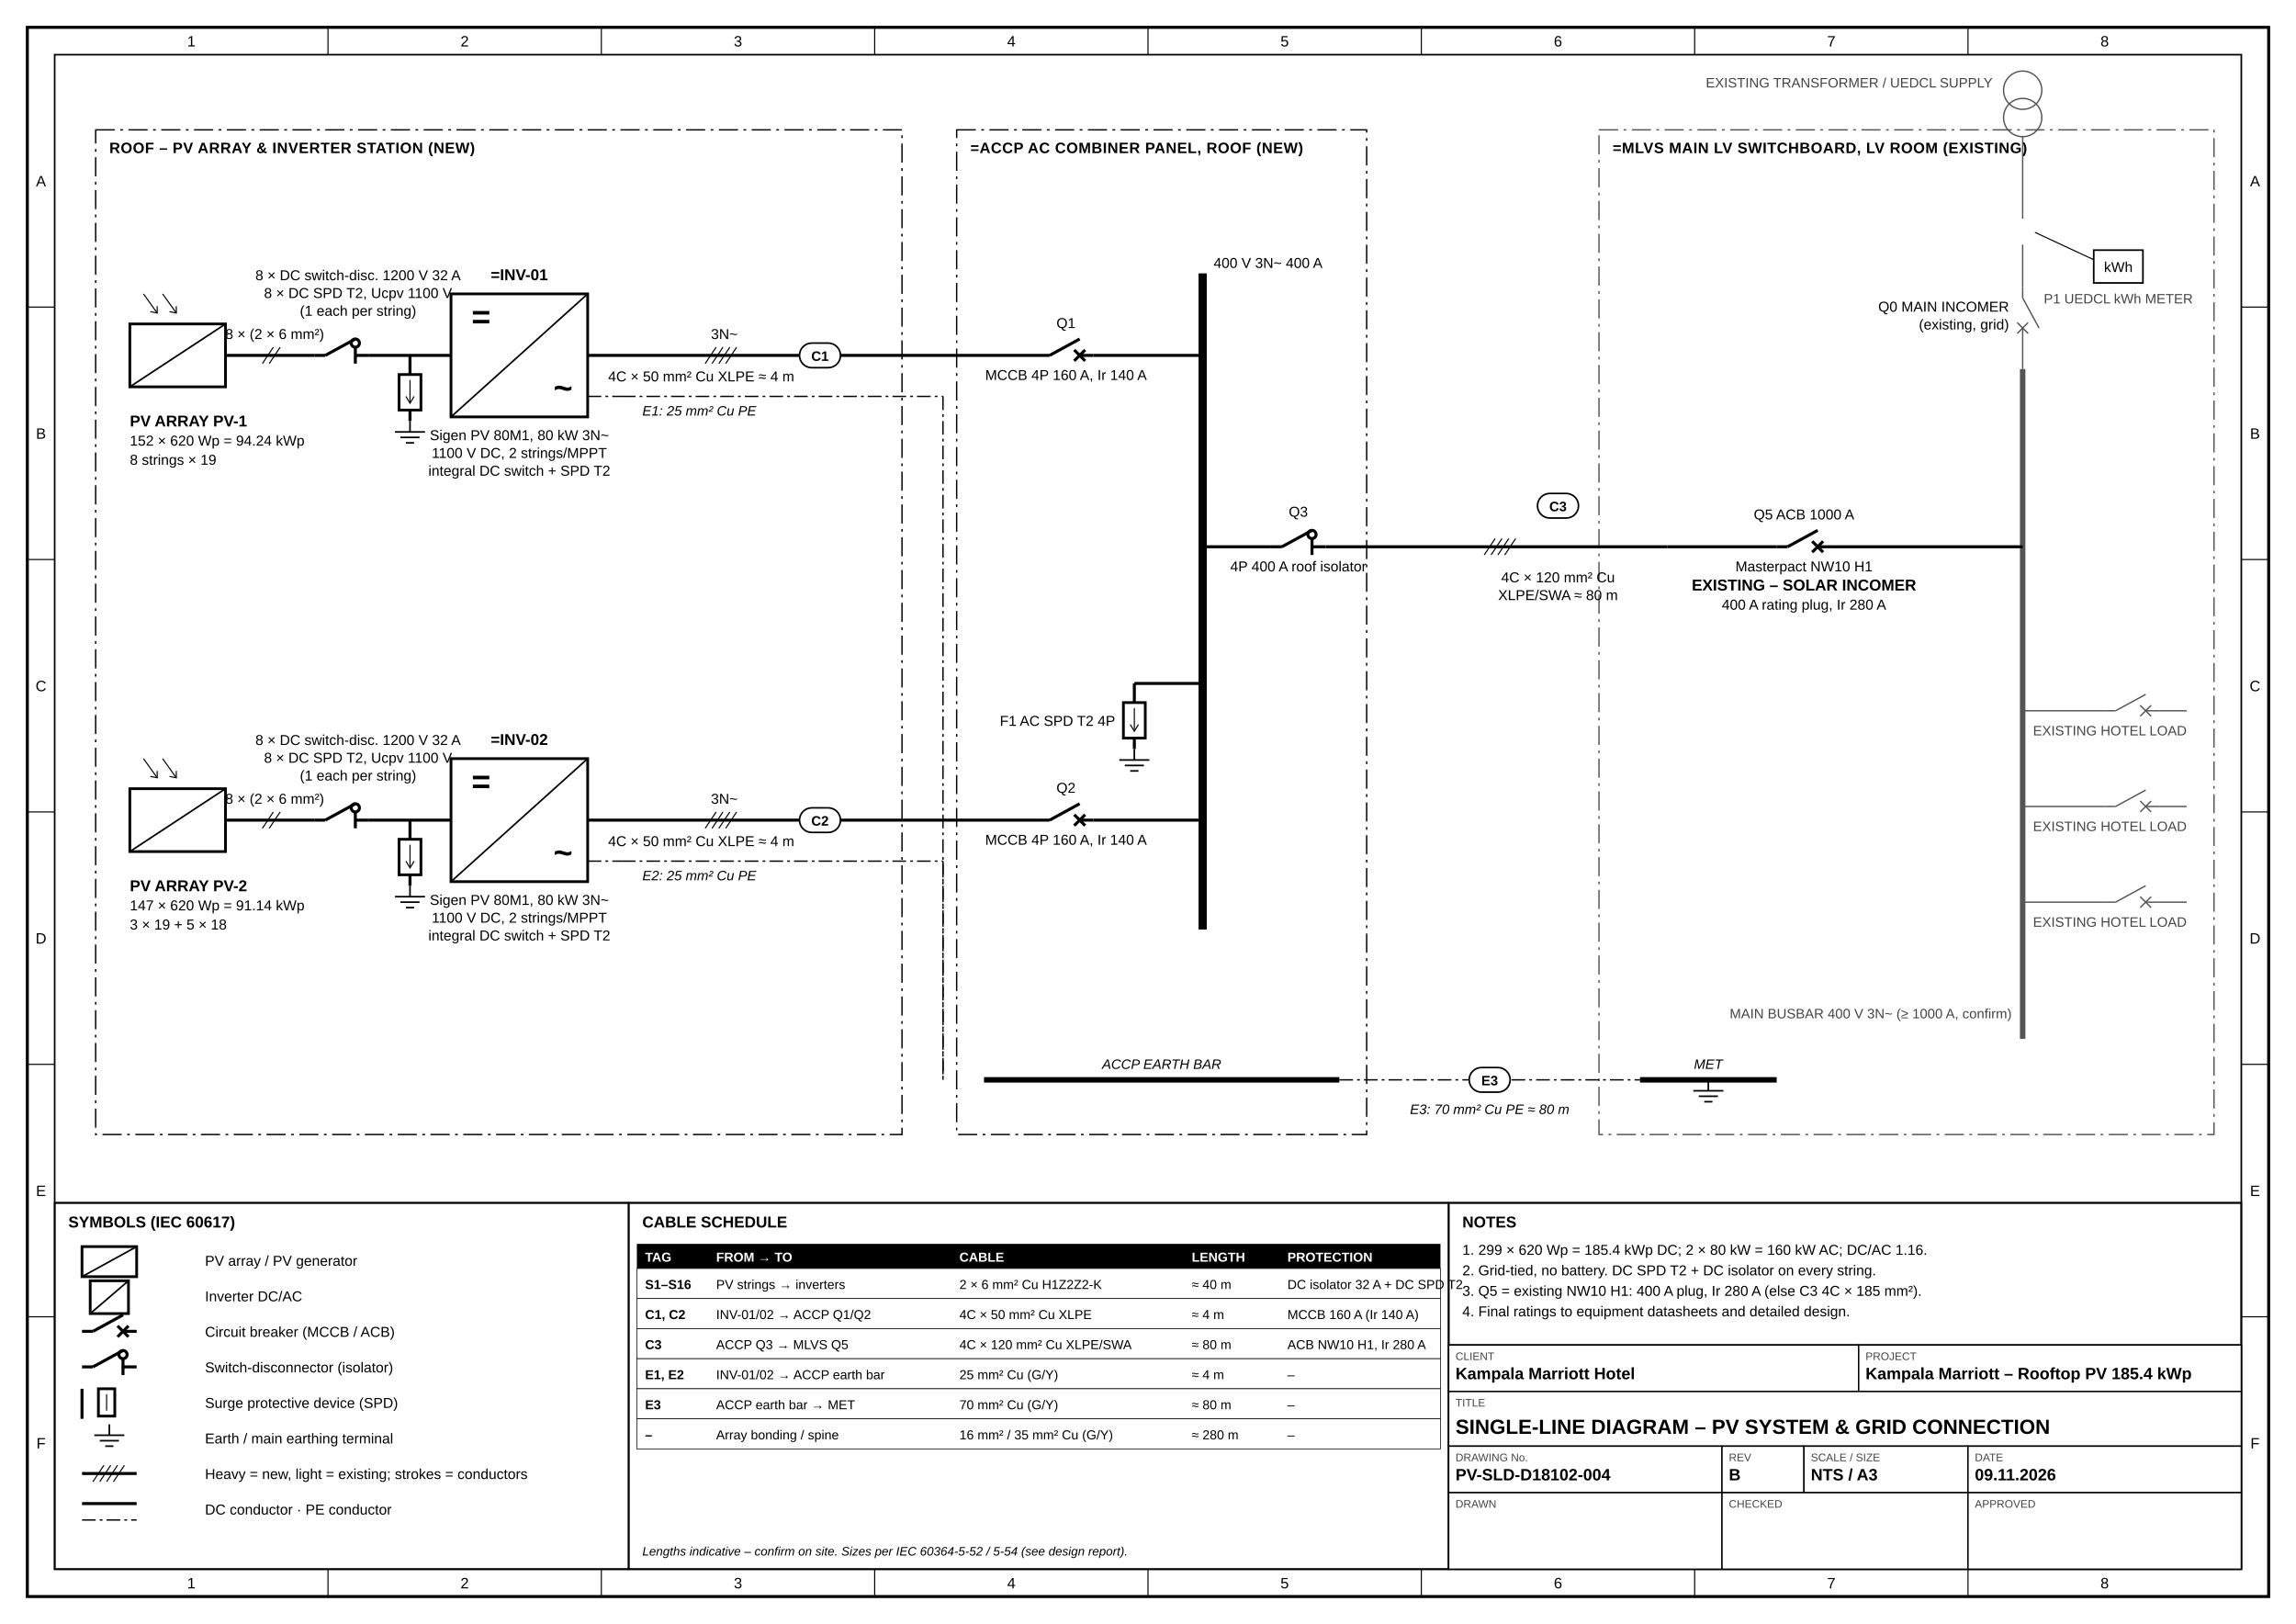
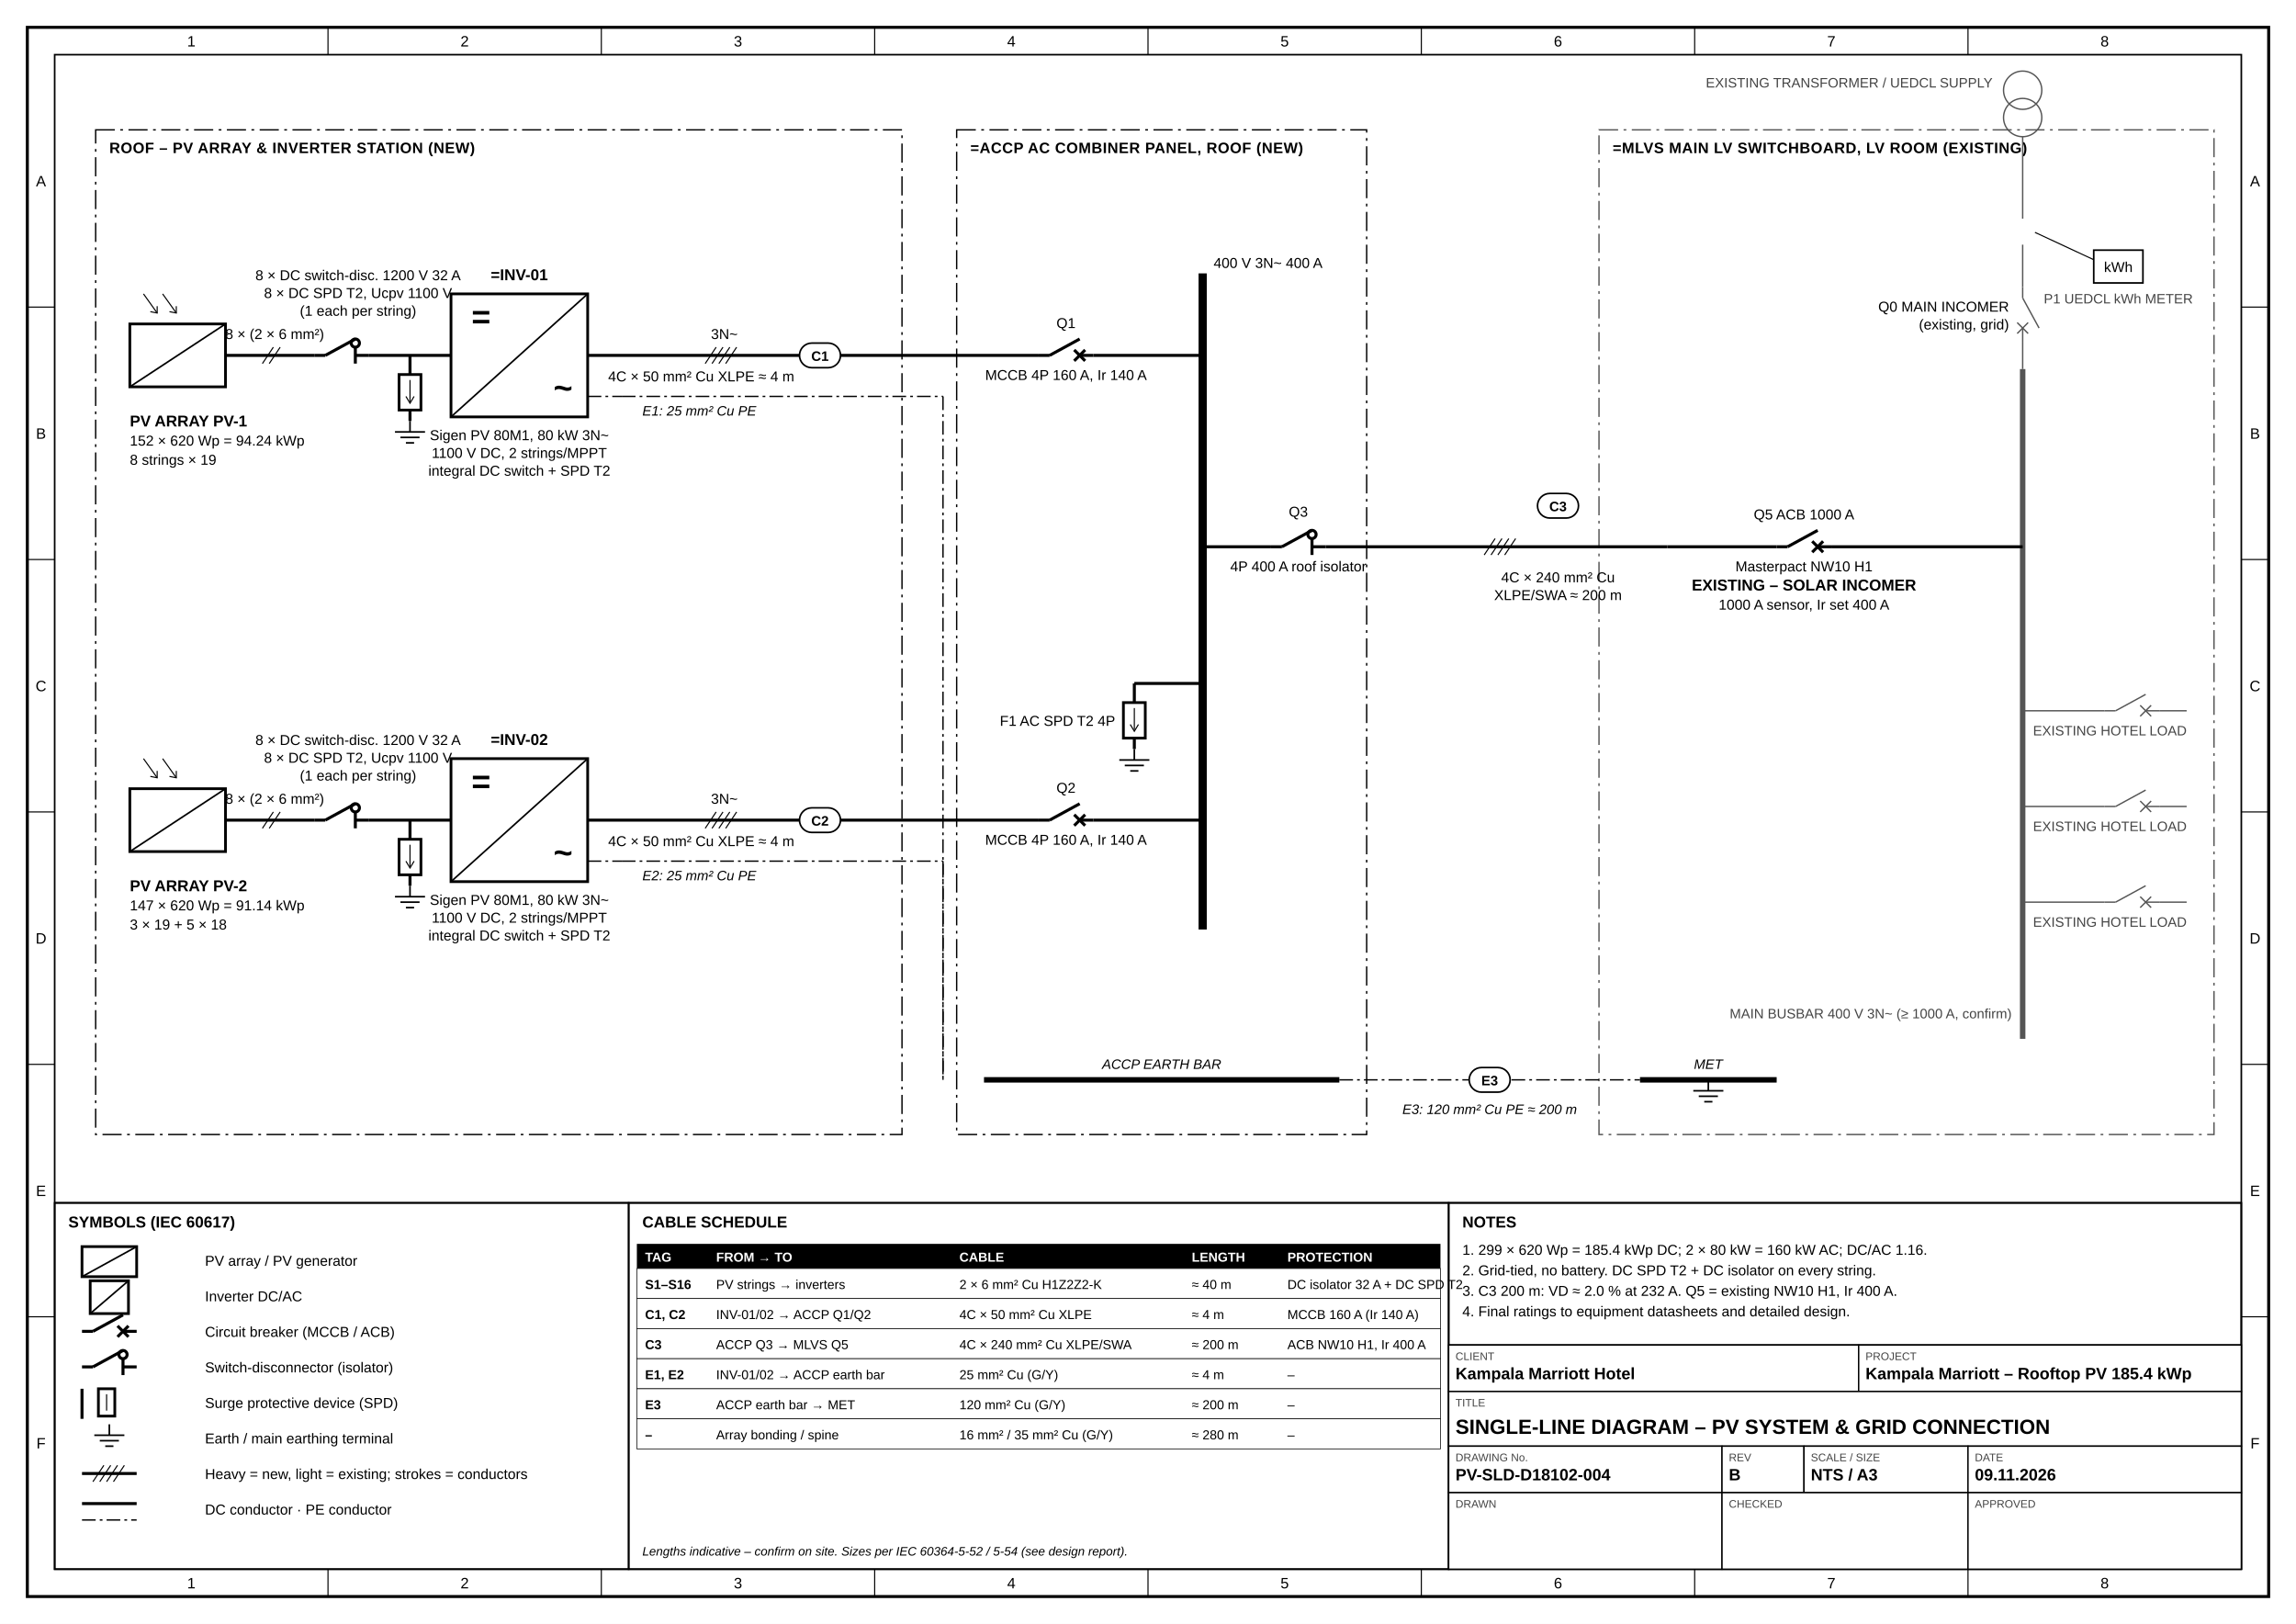
<svg xmlns="http://www.w3.org/2000/svg" viewBox="0 0 1680 1188" width="1680" height="1188" class="sld">
  <style>
.sld text { font-family: Arial, Helvetica, sans-serif; fill: #000; }
.sld .frame { fill: #fff; stroke: #000; stroke-width: 2.2; }
.sld .frame2 { fill: none; stroke: #000; stroke-width: 1.2; }
.sld .grid { font-size: 11px; }
.sld .ln { fill: none; stroke: #000; stroke-width: 1.2; }
.sld .lnh { fill: none; stroke: #000; stroke-width: 2.2; }
.sld .lnx { fill: none; stroke: #555; stroke-width: 1; }
.sld .thin { fill: none; stroke: #000; stroke-width: 0.8; }
.sld .dc { fill: none; stroke: #000; stroke-width: 2.2; }
.sld .bus { stroke: #000; stroke-width: 6; }
.sld .busx { stroke: #555; stroke-width: 4; }
.sld .pe { fill: none; stroke: #000; stroke-width: 1; stroke-dasharray: 10 3 2 3; }
.sld .pebar { stroke: #000; stroke-width: 4; }
.sld .comm { fill: none; stroke: #000; stroke-width: 1; stroke-dasharray: 6 4; }
.sld .box { fill: #fff; stroke: #000; stroke-width: 1.2; }
.sld .boxh { fill: #fff; stroke: #000; stroke-width: 2; }
.sld .encl { fill: none; stroke: #000; stroke-width: 1; stroke-dasharray: 14 4 2 4; }
.sld .enclx { fill: none; stroke: #555; stroke-width: 1; stroke-dasharray: 14 4 2 4; }
.sld .tag { fill: #fff; stroke: #000; stroke-width: 1.2; }
.sld .tagt { font-size: 10px; font-weight: 700; }
.sld .t, .sld .ts { font-size: 10.5px; }
.sld .tsx { font-size: 10px; fill: #444 !important; }
.sld .tspe { font-size: 10px; font-style: italic; }
.sld .tb { font-size: 11.5px; font-weight: 700; }
.sld .enc { font-size: 11px; font-weight: 700; letter-spacing: .03em; }
.sld .sym { font-size: 24px; font-weight: 700; }
.sld .thead { fill: #000; }
.sld .th { font-size: 9.5px; font-weight: 700; fill: #fff !important; }
.sld .trow { fill: #fff; stroke: #000; stroke-width: 0.5; }
.sld .td { font-size: 9.5px; }
.sld .tdb { font-size: 9.5px; font-weight: 700; }
.sld .note { font-size: 9px; font-style: italic; }
.sld .cell { fill: #fff; stroke: #000; stroke-width: 1; }
.sld .lbl { font-size: 8px; fill: #444 !important; }
.sld .val { font-size: 12px; font-weight: 700; }
.sld .big { font-size: 15px; font-weight: 700; }
</style>
  <rect width="1680" height="1188" fill="#fff" />
  <rect class="frame" x="20" y="20" width="1640" height="1148" />
  <rect class="frame2" x="40" y="40" width="1600" height="1108" />
  <text class="grid" x="140.0" y="34" text-anchor="middle">1</text>
  <text class="grid" x="140.0" y="1162" text-anchor="middle">1</text>
  <text class="grid" x="340.0" y="34" text-anchor="middle">2</text>
  <text class="grid" x="340.0" y="1162" text-anchor="middle">2</text>
  <line class="thin" x1="240.0" y1="20" x2="240.0" y2="40" />
  <line class="thin" x1="240.0" y1="1148" x2="240.0" y2="1168" />
  <text class="grid" x="540.0" y="34" text-anchor="middle">3</text>
  <text class="grid" x="540.0" y="1162" text-anchor="middle">3</text>
  <line class="thin" x1="440.0" y1="20" x2="440.0" y2="40" />
  <line class="thin" x1="440.0" y1="1148" x2="440.0" y2="1168" />
  <text class="grid" x="740.0" y="34" text-anchor="middle">4</text>
  <text class="grid" x="740.0" y="1162" text-anchor="middle">4</text>
  <line class="thin" x1="640.0" y1="20" x2="640.0" y2="40" />
  <line class="thin" x1="640.0" y1="1148" x2="640.0" y2="1168" />
  <text class="grid" x="940.0" y="34" text-anchor="middle">5</text>
  <text class="grid" x="940.0" y="1162" text-anchor="middle">5</text>
  <line class="thin" x1="840.0" y1="20" x2="840.0" y2="40" />
  <line class="thin" x1="840.0" y1="1148" x2="840.0" y2="1168" />
  <text class="grid" x="1140.0" y="34" text-anchor="middle">6</text>
  <text class="grid" x="1140.0" y="1162" text-anchor="middle">6</text>
  <line class="thin" x1="1040.0" y1="20" x2="1040.0" y2="40" />
  <line class="thin" x1="1040.0" y1="1148" x2="1040.0" y2="1168" />
  <text class="grid" x="1340.0" y="34" text-anchor="middle">7</text>
  <text class="grid" x="1340.0" y="1162" text-anchor="middle">7</text>
  <line class="thin" x1="1240.0" y1="20" x2="1240.0" y2="40" />
  <line class="thin" x1="1240.0" y1="1148" x2="1240.0" y2="1168" />
  <text class="grid" x="1540.0" y="34" text-anchor="middle">8</text>
  <text class="grid" x="1540.0" y="1162" text-anchor="middle">8</text>
  <line class="thin" x1="1440.0" y1="20" x2="1440.0" y2="40" />
  <line class="thin" x1="1440.0" y1="1148" x2="1440.0" y2="1168" />
  <text class="grid" x="30" y="136.333" text-anchor="middle">A</text>
  <text class="grid" x="1650" y="136.333" text-anchor="middle">A</text>
  <text class="grid" x="30" y="321.0" text-anchor="middle">B</text>
  <text class="grid" x="1650" y="321.0" text-anchor="middle">B</text>
  <line class="thin" x1="20" y1="224.667" x2="40" y2="224.667" />
  <line class="thin" x1="1640" y1="224.667" x2="1660" y2="224.667" />
  <text class="grid" x="30" y="505.667" text-anchor="middle">C</text>
  <text class="grid" x="1650" y="505.667" text-anchor="middle">C</text>
  <line class="thin" x1="20" y1="409.333" x2="40" y2="409.333" />
  <line class="thin" x1="1640" y1="409.333" x2="1660" y2="409.333" />
  <text class="grid" x="30" y="690.333" text-anchor="middle">D</text>
  <text class="grid" x="1650" y="690.333" text-anchor="middle">D</text>
  <line class="thin" x1="20" y1="594.0" x2="40" y2="594.0" />
  <line class="thin" x1="1640" y1="594.0" x2="1660" y2="594.0" />
  <text class="grid" x="30" y="875.0" text-anchor="middle">E</text>
  <text class="grid" x="1650" y="875.0" text-anchor="middle">E</text>
  <line class="thin" x1="20" y1="778.667" x2="40" y2="778.667" />
  <line class="thin" x1="1640" y1="778.667" x2="1660" y2="778.667" />
  <text class="grid" x="30" y="1059.667" text-anchor="middle">F</text>
  <text class="grid" x="1650" y="1059.667" text-anchor="middle">F</text>
  <line class="thin" x1="20" y1="963.333" x2="40" y2="963.333" />
  <line class="thin" x1="1640" y1="963.333" x2="1660" y2="963.333" />
  <line class="frame2" x1="40" y1="880" x2="1640" y2="880" />
  <rect class="encl" x="70" y="95" width="590" height="735" />
  <text class="enc" x="80" y="112" text-anchor="start">ROOF – PV ARRAY &amp; INVERTER STATION (NEW)</text>
  <rect class="encl" x="700" y="95" width="300" height="735" />
  <text class="enc" x="710" y="112" text-anchor="start">=ACCP  AC COMBINER PANEL, ROOF (NEW)</text>
  <rect class="enclx" x="1170" y="95" width="450" height="735" />
  <text class="enc" x="1180" y="112" text-anchor="start">=MLVS  MAIN LV SWITCHBOARD, LV ROOM (EXISTING)</text>
  <rect class="boxh" x="95" y="237" width="70" height="46" />
  <line class="ln" x1="95" y1="283" x2="165" y2="237" />
  <line class="thin" x1="105" y1="215" x2="115" y2="229" />
  <polyline class="thin" points="110,228 115,229 115,224" />
  <line class="thin" x1="119" y1="215" x2="129" y2="229" />
  <polyline class="thin" points="124,228 129,229 129,224" />
  <text class="tb" x="95" y="312" text-anchor="start">PV ARRAY PV-1</text>
  <text class="ts" x="95" y="326" text-anchor="start">152 × 620 Wp = 94.24 kWp</text>
  <text class="ts" x="95" y="340" text-anchor="start">8 strings × 19</text>
  <line class="dc" x1="165" y1="260" x2="230" y2="260" />
  <line class="thin" x1="192" y1="266" x2="200" y2="254" />
  <line class="thin" x1="197" y1="266" x2="205" y2="254" />
  <text class="ts" x="201.0" y="248" text-anchor="middle">8 × (2 × 6 mm²)</text>
  <line class="lnh" x1="230" y1="260" x2="238" y2="260" />
  <line class="lnh" x1="238" y1="260" x2="260" y2="248" />
  <line class="lnh" x1="260" y1="260" x2="270" y2="260" />
  <line class="lnh" x1="260" y1="254" x2="260" y2="266" />
  <circle class="lnh" cx="260" cy="251" r="3" />
  <line class="dc" x1="270" y1="260" x2="330" y2="260" />
  <line class="lnh" x1="300" y1="260" x2="300" y2="274" />
  <rect class="boxh" x="292" y="274" width="16" height="26" />
  <line class="thin" x1="300" y1="278" x2="300" y2="294" />
  <polyline class="thin" points="297,290 300,295 303,290" />
  <line class="lnh" x1="300" y1="300" x2="300" y2="308" />
  <line class="ln" x1="300" y1="308" x2="300" y2="316" />
  <line class="ln" x1="289" y1="316" x2="311" y2="316" />
  <line class="ln" x1="293" y1="320" x2="307" y2="320" />
  <line class="ln" x1="297" y1="324" x2="303" y2="324" />
  <text class="ts" x="286" y="291" text-anchor="end" />
  <text class="ts" x="262" y="205" text-anchor="middle">8 × DC switch-disc. 1200 V 32 A</text>
  <text class="ts" x="262" y="218" text-anchor="middle">8 × DC SPD T2, Ucpv 1100 V</text>
  <text class="ts" x="262" y="231" text-anchor="middle">(1 each per string)</text>
  <rect class="boxh" x="330" y="215" width="100" height="90" />
  <line class="ln" x1="330" y1="305" x2="430" y2="215" />
  <text class="sym" x="345" y="240" text-anchor="start">=</text>
  <text class="sym" x="405" y="292" text-anchor="start">~</text>
  <text class="tb" x="380" y="205" text-anchor="middle">=INV-01</text>
  <text class="ts" x="380" y="322" text-anchor="middle">Sigen PV 80M1, 80 kW 3N~</text>
  <text class="ts" x="380" y="335" text-anchor="middle">1100 V DC, 2 strings/MPPT</text>
  <text class="ts" x="380" y="348" text-anchor="middle">integral DC switch + SPD T2</text>
  <rect class="boxh" x="95" y="577" width="70" height="46" />
  <line class="ln" x1="95" y1="623" x2="165" y2="577" />
  <line class="thin" x1="105" y1="555" x2="115" y2="569" />
  <polyline class="thin" points="110,568 115,569 115,564" />
  <line class="thin" x1="119" y1="555" x2="129" y2="569" />
  <polyline class="thin" points="124,568 129,569 129,564" />
  <text class="tb" x="95" y="652" text-anchor="start">PV ARRAY PV-2</text>
  <text class="ts" x="95" y="666" text-anchor="start">147 × 620 Wp = 91.14 kWp</text>
  <text class="ts" x="95" y="680" text-anchor="start">3 × 19 + 5 × 18</text>
  <line class="dc" x1="165" y1="600" x2="230" y2="600" />
  <line class="thin" x1="192" y1="606" x2="200" y2="594" />
  <line class="thin" x1="197" y1="606" x2="205" y2="594" />
  <text class="ts" x="201.0" y="588" text-anchor="middle">8 × (2 × 6 mm²)</text>
  <line class="lnh" x1="230" y1="600" x2="238" y2="600" />
  <line class="lnh" x1="238" y1="600" x2="260" y2="588" />
  <line class="lnh" x1="260" y1="600" x2="270" y2="600" />
  <line class="lnh" x1="260" y1="594" x2="260" y2="606" />
  <circle class="lnh" cx="260" cy="591" r="3" />
  <line class="dc" x1="270" y1="600" x2="330" y2="600" />
  <line class="lnh" x1="300" y1="600" x2="300" y2="614" />
  <rect class="boxh" x="292" y="614" width="16" height="26" />
  <line class="thin" x1="300" y1="618" x2="300" y2="634" />
  <polyline class="thin" points="297,630 300,635 303,630" />
  <line class="lnh" x1="300" y1="640" x2="300" y2="648" />
  <line class="ln" x1="300" y1="648" x2="300" y2="656" />
  <line class="ln" x1="289" y1="656" x2="311" y2="656" />
  <line class="ln" x1="293" y1="660" x2="307" y2="660" />
  <line class="ln" x1="297" y1="664" x2="303" y2="664" />
  <text class="ts" x="286" y="631" text-anchor="end" />
  <text class="ts" x="262" y="545" text-anchor="middle">8 × DC switch-disc. 1200 V 32 A</text>
  <text class="ts" x="262" y="558" text-anchor="middle">8 × DC SPD T2, Ucpv 1100 V</text>
  <text class="ts" x="262" y="571" text-anchor="middle">(1 each per string)</text>
  <rect class="boxh" x="330" y="555" width="100" height="90" />
  <line class="ln" x1="330" y1="645" x2="430" y2="555" />
  <text class="sym" x="345" y="580" text-anchor="start">=</text>
  <text class="sym" x="405" y="632" text-anchor="start">~</text>
  <text class="tb" x="380" y="545" text-anchor="middle">=INV-02</text>
  <text class="ts" x="380" y="662" text-anchor="middle">Sigen PV 80M1, 80 kW 3N~</text>
  <text class="ts" x="380" y="675" text-anchor="middle">1100 V DC, 2 strings/MPPT</text>
  <text class="ts" x="380" y="688" text-anchor="middle">integral DC switch + SPD T2</text>
  <line class="lnh" x1="430" y1="260" x2="760" y2="260" />
  <line class="thin" x1="516" y1="266" x2="524" y2="254" />
  <line class="thin" x1="521" y1="266" x2="529" y2="254" />
  <line class="thin" x1="526" y1="266" x2="534" y2="254" />
  <line class="thin" x1="531" y1="266" x2="539" y2="254" />
  <text class="ts" x="530.0" y="248" text-anchor="middle">3N~</text>
  <rect class="tag" x="585" y="251" width="30" height="18" rx="9" />
  <text class="tagt" x="600" y="264" text-anchor="middle">C1</text>
  <text class="ts" x="445" y="279" text-anchor="start">4C × 50 mm² Cu XLPE ≈ 4 m</text>
  <line class="lnh" x1="760" y1="260" x2="768" y2="260" />
  <line class="lnh" x1="768" y1="260" x2="790" y2="248" />
  <line class="lnh" x1="790" y1="260" x2="800" y2="260" />
  <line class="lnh" x1="786" y1="256" x2="794" y2="264" />
  <line class="lnh" x1="786" y1="264" x2="794" y2="256" />
  <text class="ts" x="780" y="240" text-anchor="middle">Q1</text>
  <text class="ts" x="780" y="278" text-anchor="middle">MCCB 4P 160 A, Ir 140 A</text>
  <line class="lnh" x1="800" y1="260" x2="880" y2="260" />
  <line class="pe" x1="430" y1="290" x2="455" y2="290" />
  <line class="pe" x1="455" y1="290" x2="690" y2="290" />
  <text class="tspe" x="470" y="304" text-anchor="start">E1: 25 mm² Cu PE</text>
  <line class="lnh" x1="430" y1="600" x2="760" y2="600" />
  <line class="thin" x1="516" y1="606" x2="524" y2="594" />
  <line class="thin" x1="521" y1="606" x2="529" y2="594" />
  <line class="thin" x1="526" y1="606" x2="534" y2="594" />
  <line class="thin" x1="531" y1="606" x2="539" y2="594" />
  <text class="ts" x="530.0" y="588" text-anchor="middle">3N~</text>
  <rect class="tag" x="585" y="591" width="30" height="18" rx="9" />
  <text class="tagt" x="600" y="604" text-anchor="middle">C2</text>
  <text class="ts" x="445" y="619" text-anchor="start">4C × 50 mm² Cu XLPE ≈ 4 m</text>
  <line class="lnh" x1="760" y1="600" x2="768" y2="600" />
  <line class="lnh" x1="768" y1="600" x2="790" y2="588" />
  <line class="lnh" x1="790" y1="600" x2="800" y2="600" />
  <line class="lnh" x1="786" y1="596" x2="794" y2="604" />
  <line class="lnh" x1="786" y1="604" x2="794" y2="596" />
  <text class="ts" x="780" y="580" text-anchor="middle">Q2</text>
  <text class="ts" x="780" y="618" text-anchor="middle">MCCB 4P 160 A, Ir 140 A</text>
  <line class="lnh" x1="800" y1="600" x2="880" y2="600" />
  <line class="pe" x1="430" y1="630" x2="455" y2="630" />
  <line class="pe" x1="455" y1="630" x2="690" y2="630" />
  <text class="tspe" x="470" y="644" text-anchor="start">E2: 25 mm² Cu PE</text>
  <line class="pe" x1="690" y1="290" x2="690" y2="790" />
  <line class="pe" x1="690" y1="630" x2="690" y2="790" />
  <line class="bus" x1="880" y1="200" x2="880" y2="680" />
  <text class="ts" x="888" y="196" text-anchor="start">400 V 3N~ 400 A</text>
  <line class="lnh" x1="880" y1="500" x2="830" y2="500" />
  <line class="lnh" x1="830" y1="500" x2="830" y2="514" />
  <rect class="boxh" x="822" y="514" width="16" height="26" />
  <line class="thin" x1="830" y1="518" x2="830" y2="534" />
  <polyline class="thin" points="827,530 830,535 833,530" />
  <line class="lnh" x1="830" y1="540" x2="830" y2="548" />
  <line class="ln" x1="830" y1="548" x2="830" y2="556" />
  <line class="ln" x1="819" y1="556" x2="841" y2="556" />
  <line class="ln" x1="823" y1="560" x2="837" y2="560" />
  <line class="ln" x1="827" y1="564" x2="833" y2="564" />
  <text class="ts" x="816" y="531" text-anchor="end">F1 AC SPD T2 4P</text>
  <line class="lnh" x1="880" y1="400" x2="930" y2="400" />
  <line class="lnh" x1="930" y1="400" x2="938" y2="400" />
  <line class="lnh" x1="938" y1="400" x2="960" y2="388" />
  <line class="lnh" x1="960" y1="400" x2="970" y2="400" />
  <line class="lnh" x1="960" y1="394" x2="960" y2="406" />
  <circle class="lnh" cx="960" cy="391" r="3" />
  <text class="ts" x="950" y="378" text-anchor="middle">Q3</text>
  <text class="ts" x="950" y="418" text-anchor="middle">4P 400 A roof isolator</text>
  <line class="lnh" x1="970" y1="400" x2="1220" y2="400" />
  <line class="thin" x1="1086" y1="406" x2="1094" y2="394" />
  <line class="thin" x1="1091" y1="406" x2="1099" y2="394" />
  <line class="thin" x1="1096" y1="406" x2="1104" y2="394" />
  <line class="thin" x1="1101" y1="406" x2="1109" y2="394" />
  <rect class="tag" x="1125" y="361" width="30" height="18" rx="9" />
  <text class="tagt" x="1140" y="374" text-anchor="middle">C3</text>
-   <text class="ts" x="1140" y="426" text-anchor="middle">4C × 120 mm² Cu</text>
-   <text class="ts" x="1140" y="439" text-anchor="middle">XLPE/SWA ≈ 80 m</text>
+   <text class="ts" x="1140" y="426" text-anchor="middle">4C × 240 mm² Cu</text>
+   <text class="ts" x="1140" y="439" text-anchor="middle">XLPE/SWA ≈ 200 m</text>
  <line class="pebar" x1="720" y1="790" x2="980" y2="790" />
  <text class="tspe" x="850" y="782" text-anchor="middle">ACCP EARTH BAR</text>
  <circle class="lnx" cx="1480" cy="66" r="14" />
  <circle class="lnx" cx="1480" cy="86" r="14" />
  <text class="tsx" x="1458" y="64" text-anchor="end">EXISTING TRANSFORMER / UEDCL SUPPLY</text>
  <line class="lnx" x1="1480" y1="100" x2="1480" y2="160" />
  <line class="lnx" x1="1480" y1="179" x2="1480" y2="210" />
  <rect class="box" x="1532" y="183" width="36" height="24" />
  <text class="ts" x="1550" y="199" text-anchor="middle">kWh</text>
  <line class="thin" x1="1489" y1="170" x2="1532" y2="190" />
  <text class="tsx" x="1550" y="222" text-anchor="middle">P1 UEDCL kWh METER</text>
  <line class="lnx" x1="1480" y1="210" x2="1480" y2="218" />
  <line class="lnx" x1="1480" y1="218" x2="1492" y2="240" />
  <line class="lnx" x1="1480" y1="240" x2="1480" y2="250" />
  <line class="lnx" x1="1476" y1="236" x2="1484" y2="244" />
  <line class="lnx" x1="1476" y1="244" x2="1484" y2="236" />
  <text class="ts" x="1470" y="228" text-anchor="end">Q0 MAIN INCOMER</text>
  <text class="ts" x="1470" y="241" text-anchor="end">(existing, grid)</text>
  <line class="lnx" x1="1480" y1="250" x2="1480" y2="270" />
  <line class="busx" x1="1480" y1="270" x2="1480" y2="760" />
  <text class="tsx" x="1472" y="745" text-anchor="end">MAIN BUSBAR 400 V 3N~ (≥ 1000 A, confirm)</text>
  <line class="lnh" x1="1220" y1="400" x2="1300" y2="400" />
  <line class="lnh" x1="1300" y1="400" x2="1308" y2="400" />
  <line class="lnh" x1="1308" y1="400" x2="1330" y2="388" />
  <line class="lnh" x1="1330" y1="400" x2="1340" y2="400" />
  <line class="lnh" x1="1326" y1="396" x2="1334" y2="404" />
  <line class="lnh" x1="1326" y1="404" x2="1334" y2="396" />
  <text class="ts" x="1320" y="380" text-anchor="middle">Q5 ACB 1000 A</text>
  <text class="ts" x="1320" y="418" text-anchor="middle">Masterpact NW10 H1</text>
  <line class="lnh" x1="1340" y1="400" x2="1480" y2="400" />
  <text class="tb" x="1320" y="432" text-anchor="middle">EXISTING – SOLAR INCOMER</text>
-   <text class="ts" x="1320" y="446" text-anchor="middle">400 A rating plug, Ir 280 A</text>
+   <text class="ts" x="1320" y="446" text-anchor="middle">1000 A sensor, Ir set 400 A</text>
  <line class="lnx" x1="1480" y1="520" x2="1540" y2="520" />
  <line class="lnx" x1="1540" y1="520" x2="1548" y2="520" />
  <line class="lnx" x1="1548" y1="520" x2="1570" y2="508" />
  <line class="lnx" x1="1570" y1="520" x2="1580" y2="520" />
  <line class="lnx" x1="1566" y1="516" x2="1574" y2="524" />
  <line class="lnx" x1="1566" y1="524" x2="1574" y2="516" />
  <line class="lnx" x1="1580" y1="520" x2="1600" y2="520" />
  <text class="tsx" x="1600" y="538" text-anchor="end">EXISTING HOTEL LOAD</text>
  <line class="lnx" x1="1480" y1="590" x2="1540" y2="590" />
  <line class="lnx" x1="1540" y1="590" x2="1548" y2="590" />
  <line class="lnx" x1="1548" y1="590" x2="1570" y2="578" />
  <line class="lnx" x1="1570" y1="590" x2="1580" y2="590" />
  <line class="lnx" x1="1566" y1="586" x2="1574" y2="594" />
  <line class="lnx" x1="1566" y1="594" x2="1574" y2="586" />
  <line class="lnx" x1="1580" y1="590" x2="1600" y2="590" />
  <text class="tsx" x="1600" y="608" text-anchor="end">EXISTING HOTEL LOAD</text>
  <line class="lnx" x1="1480" y1="660" x2="1540" y2="660" />
  <line class="lnx" x1="1540" y1="660" x2="1548" y2="660" />
  <line class="lnx" x1="1548" y1="660" x2="1570" y2="648" />
  <line class="lnx" x1="1570" y1="660" x2="1580" y2="660" />
  <line class="lnx" x1="1566" y1="656" x2="1574" y2="664" />
  <line class="lnx" x1="1566" y1="664" x2="1574" y2="656" />
  <line class="lnx" x1="1580" y1="660" x2="1600" y2="660" />
  <text class="tsx" x="1600" y="678" text-anchor="end">EXISTING HOTEL LOAD</text>
  <line class="pebar" x1="1200" y1="790" x2="1300" y2="790" />
  <text class="tspe" x="1250" y="782" text-anchor="middle">MET</text>
  <line class="ln" x1="1250" y1="790" x2="1250" y2="798" />
  <line class="ln" x1="1239" y1="798" x2="1261" y2="798" />
  <line class="ln" x1="1243" y1="802" x2="1257" y2="802" />
  <line class="ln" x1="1247" y1="806" x2="1253" y2="806" />
  <line class="pe" x1="980" y1="790" x2="1200" y2="790" />
  <rect class="tag" x="1075" y="781" width="30" height="18" rx="9" />
  <text class="tagt" x="1090" y="794" text-anchor="middle">E3</text>
-   <text class="tspe" x="1090" y="815" text-anchor="middle">E3: 70 mm² Cu PE ≈ 80 m</text>
+   <text class="tspe" x="1090" y="815" text-anchor="middle">E3: 120 mm² Cu PE ≈ 200 m</text>
  <rect class="frame2" x="40" y="880" width="420" height="268" />
  <text class="tb" x="50" y="898" text-anchor="start">SYMBOLS (IEC 60617)</text>
  <rect class="boxh" x="60" y="912" width="40" height="22" />
  <line class="ln" x1="60" y1="934" x2="100" y2="912" />
  <text class="ts" x="150" y="926" text-anchor="start">PV array / PV generator</text>
  <rect class="boxh" x="66" y="937" width="28" height="24" />
  <line class="ln" x1="66" y1="961" x2="94" y2="937" />
  <text class="ts" x="150" y="952" text-anchor="start">Inverter DC/AC</text>
  <line class="lnh" x1="60" y1="974" x2="68" y2="974" />
  <line class="lnh" x1="68" y1="974" x2="90" y2="962" />
  <line class="lnh" x1="90" y1="974" x2="100" y2="974" />
  <line class="lnh" x1="86" y1="970" x2="94" y2="978" />
  <line class="lnh" x1="86" y1="978" x2="94" y2="970" />
  <text class="ts" x="150" y="978" text-anchor="start">Circuit breaker (MCCB / ACB)</text>
  <line class="lnh" x1="60" y1="1000" x2="68" y2="1000" />
  <line class="lnh" x1="68" y1="1000" x2="90" y2="988" />
  <line class="lnh" x1="90" y1="1000" x2="100" y2="1000" />
  <line class="lnh" x1="90" y1="994" x2="90" y2="1006" />
  <circle class="lnh" cx="90" cy="991" r="3" />
  <text class="ts" x="150" y="1004" text-anchor="start">Switch-disconnector (isolator)</text>
  <line class="lnh" x1="60" y1="1016" x2="60" y2="1038" />
  <rect class="boxh" x="72" y="1016" width="12" height="20" />
  <line class="thin" x1="78" y1="1020" x2="78" y2="1032" />
  <text class="ts" x="150" y="1030" text-anchor="start">Surge protective device (SPD)</text>
  <line class="ln" x1="80" y1="1042" x2="80" y2="1050" />
  <line class="ln" x1="69" y1="1050" x2="91" y2="1050" />
  <line class="ln" x1="73" y1="1054" x2="87" y2="1054" />
  <line class="ln" x1="77" y1="1058" x2="83" y2="1058" />
  <text class="ts" x="150" y="1056" text-anchor="start">Earth / main earthing terminal</text>
  <line class="lnh" x1="60" y1="1078" x2="100" y2="1078" />
  <line class="thin" x1="68" y1="1084" x2="76" y2="1072" />
  <line class="thin" x1="73" y1="1084" x2="81" y2="1072" />
  <line class="thin" x1="78" y1="1084" x2="86" y2="1072" />
  <line class="thin" x1="83" y1="1084" x2="91" y2="1072" />
  <text class="ts" x="150" y="1082" text-anchor="start">Heavy = new, light = existing; strokes = conductors</text>
  <line class="dc" x1="60" y1="1100" x2="100" y2="1100" />
  <line class="pe" x1="60" y1="1112" x2="100" y2="1112" />
  <text class="ts" x="150" y="1108" text-anchor="start">DC conductor   ·   PE conductor</text>
  <rect class="frame2" x="460" y="880" width="600" height="268" />
  <text class="tb" x="470" y="898" text-anchor="start">CABLE SCHEDULE</text>
  <rect class="thead" x="466" y="910" width="588" height="18" />
  <text class="th" x="472" y="923" text-anchor="start">TAG</text>
  <text class="th" x="524" y="923" text-anchor="start">FROM → TO</text>
  <text class="th" x="702" y="923" text-anchor="start">CABLE</text>
  <text class="th" x="872" y="923" text-anchor="start">LENGTH</text>
  <text class="th" x="942" y="923" text-anchor="start">PROTECTION</text>
  <rect class="trow" x="466" y="928" width="588" height="22" />
  <text class="tdb" x="472" y="943" text-anchor="start">S1–S16</text>
  <text class="td" x="524" y="943" text-anchor="start">PV strings → inverters</text>
  <text class="td" x="702" y="943" text-anchor="start">2 × 6 mm² Cu H1Z2Z2-K</text>
  <text class="td" x="872" y="943" text-anchor="start">≈ 40 m</text>
  <text class="td" x="942" y="943" text-anchor="start">DC isolator 32 A + DC SPD T2</text>
  <rect class="trow" x="466" y="950" width="588" height="22" />
  <text class="tdb" x="472" y="965" text-anchor="start">C1, C2</text>
  <text class="td" x="524" y="965" text-anchor="start">INV-01/02 → ACCP Q1/Q2</text>
  <text class="td" x="702" y="965" text-anchor="start">4C × 50 mm² Cu XLPE</text>
  <text class="td" x="872" y="965" text-anchor="start">≈ 4 m</text>
  <text class="td" x="942" y="965" text-anchor="start">MCCB 160 A (Ir 140 A)</text>
  <rect class="trow" x="466" y="972" width="588" height="22" />
  <text class="tdb" x="472" y="987" text-anchor="start">C3</text>
  <text class="td" x="524" y="987" text-anchor="start">ACCP Q3 → MLVS Q5</text>
-   <text class="td" x="702" y="987" text-anchor="start">4C × 120 mm² Cu XLPE/SWA</text>
-   <text class="td" x="872" y="987" text-anchor="start">≈ 80 m</text>
-   <text class="td" x="942" y="987" text-anchor="start">ACB NW10 H1, Ir 280 A</text>
+   <text class="td" x="702" y="987" text-anchor="start">4C × 240 mm² Cu XLPE/SWA</text>
+   <text class="td" x="872" y="987" text-anchor="start">≈ 200 m</text>
+   <text class="td" x="942" y="987" text-anchor="start">ACB NW10 H1, Ir 400 A</text>
  <rect class="trow" x="466" y="994" width="588" height="22" />
  <text class="tdb" x="472" y="1009" text-anchor="start">E1, E2</text>
  <text class="td" x="524" y="1009" text-anchor="start">INV-01/02 → ACCP earth bar</text>
  <text class="td" x="702" y="1009" text-anchor="start">25 mm² Cu (G/Y)</text>
  <text class="td" x="872" y="1009" text-anchor="start">≈ 4 m</text>
  <text class="td" x="942" y="1009" text-anchor="start">–</text>
  <rect class="trow" x="466" y="1016" width="588" height="22" />
  <text class="tdb" x="472" y="1031" text-anchor="start">E3</text>
  <text class="td" x="524" y="1031" text-anchor="start">ACCP earth bar → MET</text>
-   <text class="td" x="702" y="1031" text-anchor="start">70 mm² Cu (G/Y)</text>
-   <text class="td" x="872" y="1031" text-anchor="start">≈ 80 m</text>
+   <text class="td" x="702" y="1031" text-anchor="start">120 mm² Cu (G/Y)</text>
+   <text class="td" x="872" y="1031" text-anchor="start">≈ 200 m</text>
  <text class="td" x="942" y="1031" text-anchor="start">–</text>
  <rect class="trow" x="466" y="1038" width="588" height="22" />
  <text class="tdb" x="472" y="1053" text-anchor="start">–</text>
  <text class="td" x="524" y="1053" text-anchor="start">Array bonding / spine</text>
  <text class="td" x="702" y="1053" text-anchor="start">16 mm² / 35 mm² Cu (G/Y)</text>
  <text class="td" x="872" y="1053" text-anchor="start">≈ 280 m</text>
  <text class="td" x="942" y="1053" text-anchor="start">–</text>
  <text class="note" x="470" y="1138" text-anchor="start">Lengths indicative – confirm on site. Sizes per IEC 60364-5-52 / 5-54 (see design report).</text>
  <rect class="frame2" x="1060" y="880" width="580" height="268" />
  <text class="tb" x="1070" y="898" text-anchor="start">NOTES</text>
  <text class="ts" x="1070" y="918" text-anchor="start">1. 299 × 620 Wp = 185.4 kWp DC; 2 × 80 kW = 160 kW AC; DC/AC 1.16.</text>
  <text class="ts" x="1070" y="933" text-anchor="start">2. Grid-tied, no battery. DC SPD T2 + DC isolator on every string.</text>
-   <text class="ts" x="1070" y="948" text-anchor="start">3. Q5 = existing NW10 H1: 400 A plug, Ir 280 A (else C3 4C × 185 mm²).</text>
+   <text class="ts" x="1070" y="948" text-anchor="start">3. C3 200 m: VD ≈ 2.0 % at 232 A. Q5 = existing NW10 H1, Ir 400 A.</text>
  <text class="ts" x="1070" y="963" text-anchor="start">4. Final ratings to equipment datasheets and detailed design.</text>
  <line class="frame2" x1="1060" y1="984" x2="1640" y2="984" />
  <rect class="cell" x="1060" y="984" width="300" height="34" />
  <text class="lbl" x="1065" y="995" text-anchor="start">CLIENT</text>
  <text class="val" x="1065" y="1009" text-anchor="start">Kampala Marriott Hotel</text>
  <rect class="cell" x="1360" y="984" width="280" height="34" />
  <text class="lbl" x="1365" y="995" text-anchor="start">PROJECT</text>
  <text class="val" x="1365" y="1009" text-anchor="start">Kampala Marriott – Rooftop PV 185.4 kWp</text>
  <rect class="cell" x="1060" y="1018" width="580" height="40" />
  <text class="lbl" x="1065" y="1029" text-anchor="start">TITLE</text>
  <text class="big" x="1065" y="1049" text-anchor="start">SINGLE-LINE DIAGRAM – PV SYSTEM &amp; GRID CONNECTION</text>
  <rect class="cell" x="1060" y="1058" width="200" height="34" />
  <text class="lbl" x="1065" y="1069" text-anchor="start">DRAWING No.</text>
  <text class="val" x="1065" y="1083" text-anchor="start">PV-SLD-D18102-004</text>
  <rect class="cell" x="1260" y="1058" width="60" height="34" />
  <text class="lbl" x="1265" y="1069" text-anchor="start">REV</text>
  <text class="val" x="1265" y="1083" text-anchor="start">B</text>
  <rect class="cell" x="1320" y="1058" width="120" height="34" />
  <text class="lbl" x="1325" y="1069" text-anchor="start">SCALE / SIZE</text>
  <text class="val" x="1325" y="1083" text-anchor="start">NTS / A3</text>
  <rect class="cell" x="1440" y="1058" width="200" height="34" />
  <text class="lbl" x="1445" y="1069" text-anchor="start">DATE</text>
  <text class="val" x="1445" y="1083" text-anchor="start">09.11.2026</text>
  <rect class="cell" x="1060" y="1092" width="200" height="56" />
  <text class="lbl" x="1065" y="1103" text-anchor="start">DRAWN</text>
  <rect class="cell" x="1260" y="1092" width="180" height="56" />
  <text class="lbl" x="1265" y="1103" text-anchor="start">CHECKED</text>
  <rect class="cell" x="1440" y="1092" width="200" height="56" />
  <text class="lbl" x="1445" y="1103" text-anchor="start">APPROVED</text>
</svg>
